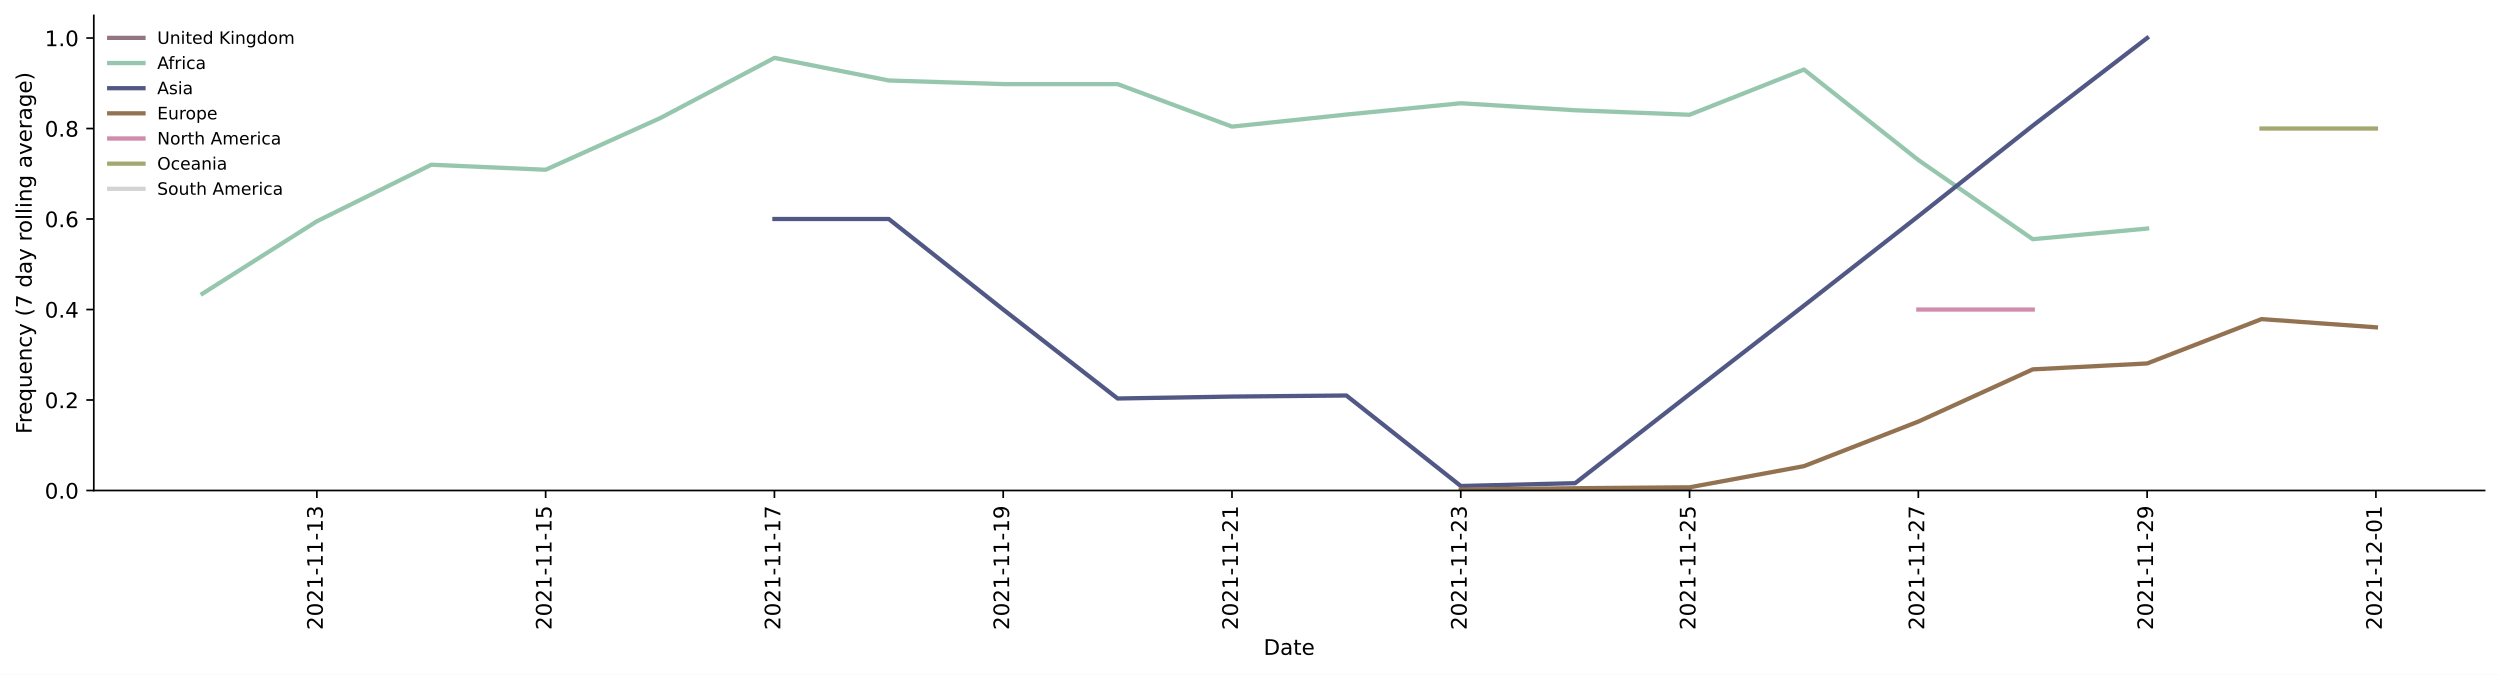
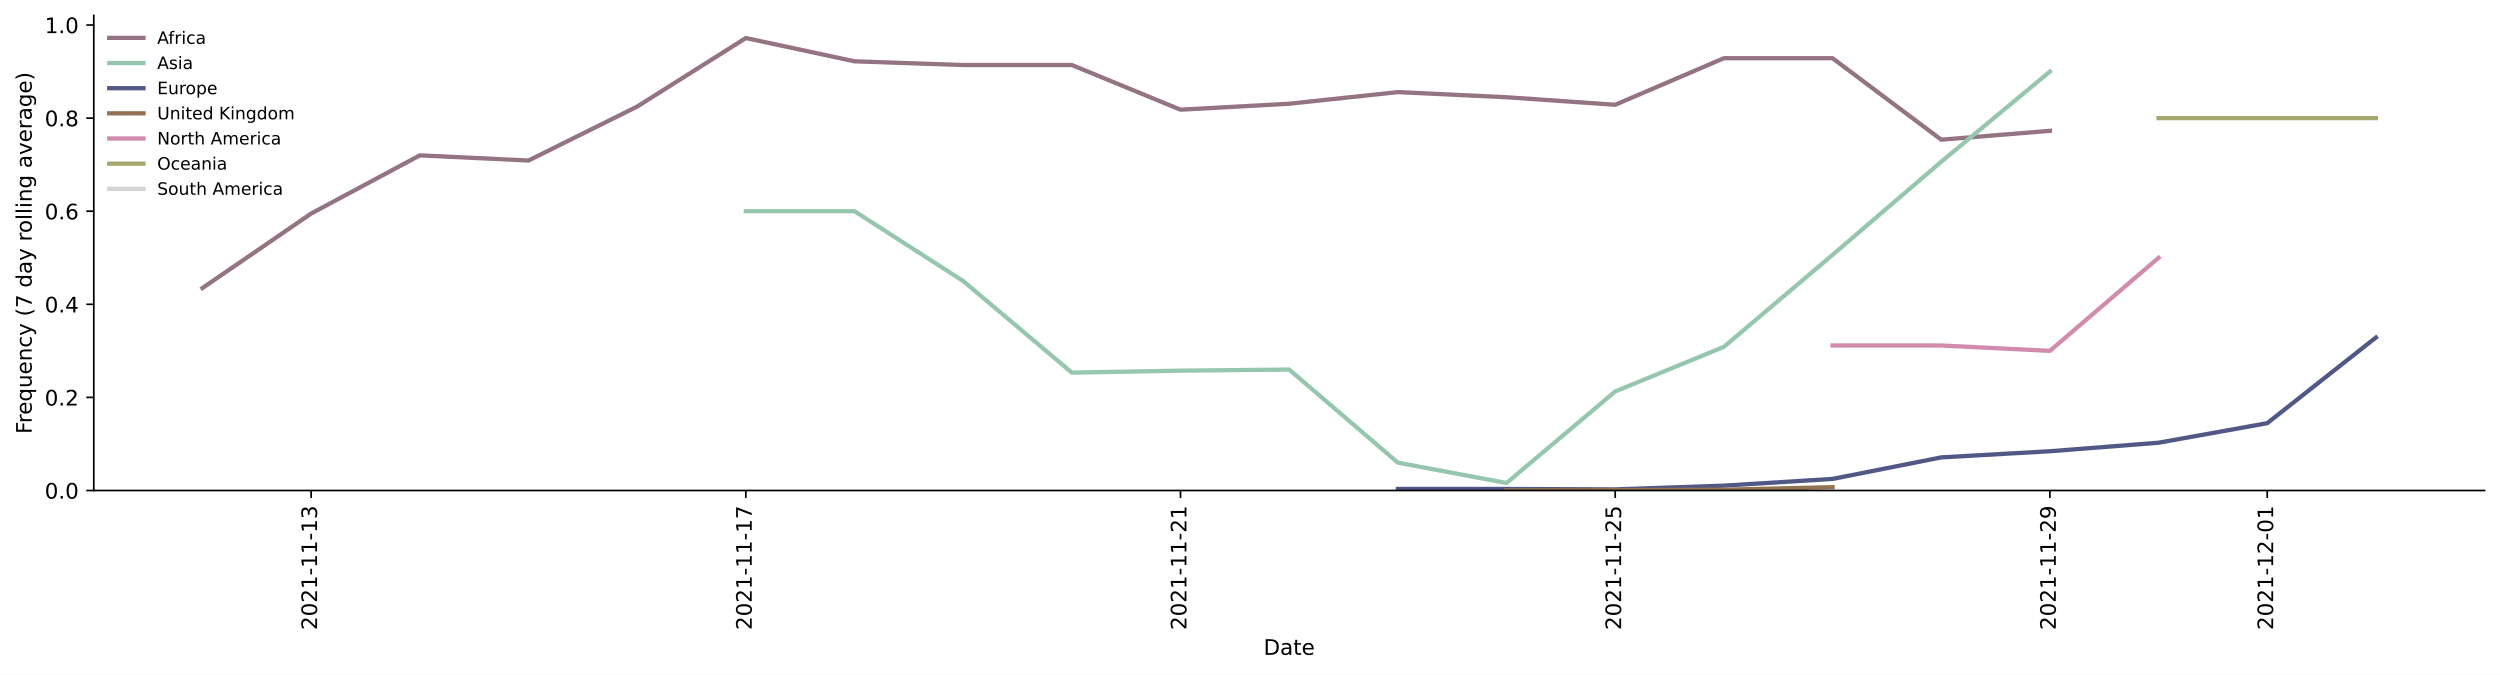
<svg xmlns="http://www.w3.org/2000/svg" xmlns:xlink="http://www.w3.org/1999/xlink" height="314.954pt" version="1.1" viewBox="0 0 1166.981 314.954" width="1166.981pt">
  <defs>
    <style type="text/css">*{stroke-linecap:butt;stroke-linejoin:round;}</style>
  </defs>
  <g id="figure_1">
    <g id="patch_1">
      <path d="M 0 314.954  L 1166.981 314.954  L 1166.981 0  L 0 0  z " style="fill:#ffffff;" />
    </g>
    <g id="axes_1">
      <g id="patch_2">
        <path d="M 43.781 228.96  L 1159.781 228.96  L 1159.781 7.2  L 43.781 7.2  z " style="fill:#ffffff;" />
      </g>
      <g id="matplotlib.axis_1">
        <g id="xtick_1">
          <g id="line2d_1">
            <defs>
-               <path d="M 0 0  L 0 3.5  " id="m6b617e7cd4" style="stroke:#000000;stroke-width:0.8;" />
-             </defs>
-             <g>
-               <use style="stroke:#000000;stroke-width:0.8;" x="147.906" xlink:href="#m6b617e7cd4" y="228.96" />
+               <path d="M 0 0  L 0 3.5  " id="m31ea6d58d4" style="stroke:#000000;stroke-width:0.8;" />
+             </defs>
+             <g>
+               <use style="stroke:#000000;stroke-width:0.8;" x="145.236" xlink:href="#m31ea6d58d4" y="228.96" />
            </g>
          </g>
          <g id="text_1">
-             <g transform="translate(150.665 294.0756)rotate(-90)scale(0.1 -0.1)">
+             <g transform="translate(147.9952 294.0756)rotate(-90)scale(0.1 -0.1)">
              <defs>
                <path d="M 1228 531  L 3431 531  L 3431 0  L 469 0  L 469 531  Q 828 903 1448 1529  Q 2069 2156 2228 2338  Q 2531 2678 2651 2914  Q 2772 3150 2772 3378  Q 2772 3750 2511 3984  Q 2250 4219 1831 4219  Q 1534 4219 1204 4116  Q 875 4013 500 3803  L 500 4441  Q 881 4594 1212 4672  Q 1544 4750 1819 4750  Q 2544 4750 2975 4387  Q 3406 4025 3406 3419  Q 3406 3131 3298 2873  Q 3191 2616 2906 2266  Q 2828 2175 2409 1742  Q 1991 1309 1228 531  z " id="DejaVuSans-32" transform="scale(0.015625)" />
                <path d="M 2034 4250  Q 1547 4250 1301 3770  Q 1056 3291 1056 2328  Q 1056 1369 1301 889  Q 1547 409 2034 409  Q 2525 409 2770 889  Q 3016 1369 3016 2328  Q 3016 3291 2770 3770  Q 2525 4250 2034 4250  z M 2034 4750  Q 2819 4750 3233 4129  Q 3647 3509 3647 2328  Q 3647 1150 3233 529  Q 2819 -91 2034 -91  Q 1250 -91 836 529  Q 422 1150 422 2328  Q 422 3509 836 4129  Q 1250 4750 2034 4750  z " id="DejaVuSans-30" transform="scale(0.015625)" />
                <path d="M 794 531  L 1825 531  L 1825 4091  L 703 3866  L 703 4441  L 1819 4666  L 2450 4666  L 2450 531  L 3481 531  L 3481 0  L 794 0  L 794 531  z " id="DejaVuSans-31" transform="scale(0.015625)" />
                <path d="M 313 2009  L 1997 2009  L 1997 1497  L 313 1497  L 313 2009  z " id="DejaVuSans-2d" transform="scale(0.015625)" />
                <path d="M 2597 2516  Q 3050 2419 3304 2112  Q 3559 1806 3559 1356  Q 3559 666 3084 287  Q 2609 -91 1734 -91  Q 1441 -91 1130 -33  Q 819 25 488 141  L 488 750  Q 750 597 1062 519  Q 1375 441 1716 441  Q 2309 441 2620 675  Q 2931 909 2931 1356  Q 2931 1769 2642 2001  Q 2353 2234 1838 2234  L 1294 2234  L 1294 2753  L 1863 2753  Q 2328 2753 2575 2939  Q 2822 3125 2822 3475  Q 2822 3834 2567 4026  Q 2313 4219 1838 4219  Q 1578 4219 1281 4162  Q 984 4106 628 3988  L 628 4550  Q 988 4650 1302 4700  Q 1616 4750 1894 4750  Q 2613 4750 3031 4423  Q 3450 4097 3450 3541  Q 3450 3153 3228 2886  Q 3006 2619 2597 2516  z " id="DejaVuSans-33" transform="scale(0.015625)" />
              </defs>
              <use xlink:href="#DejaVuSans-32" />
              <use x="63.623" xlink:href="#DejaVuSans-30" />
              <use x="127.246" xlink:href="#DejaVuSans-32" />
              <use x="190.869" xlink:href="#DejaVuSans-31" />
              <use x="254.492" xlink:href="#DejaVuSans-2d" />
              <use x="290.576" xlink:href="#DejaVuSans-31" />
              <use x="354.199" xlink:href="#DejaVuSans-31" />
              <use x="417.822" xlink:href="#DejaVuSans-2d" />
              <use x="453.906" xlink:href="#DejaVuSans-31" />
              <use x="517.529" xlink:href="#DejaVuSans-33" />
            </g>
          </g>
        </g>
        <g id="xtick_2">
          <g id="line2d_2">
            <g>
-               <use style="stroke:#000000;stroke-width:0.8;" x="254.7" xlink:href="#m6b617e7cd4" y="228.96" />
+               <use style="stroke:#000000;stroke-width:0.8;" x="348.145" xlink:href="#m31ea6d58d4" y="228.96" />
            </g>
          </g>
          <g id="text_2">
-             <g transform="translate(257.4593 294.0756)rotate(-90)scale(0.1 -0.1)">
-               <defs>
-                 <path d="M 691 4666  L 3169 4666  L 3169 4134  L 1269 4134  L 1269 2991  Q 1406 3038 1543 3061  Q 1681 3084 1819 3084  Q 2600 3084 3056 2656  Q 3513 2228 3513 1497  Q 3513 744 3044 326  Q 2575 -91 1722 -91  Q 1428 -91 1123 -41  Q 819 9 494 109  L 494 744  Q 775 591 1075 516  Q 1375 441 1709 441  Q 2250 441 2565 725  Q 2881 1009 2881 1497  Q 2881 1984 2565 2268  Q 2250 2553 1709 2553  Q 1456 2553 1204 2497  Q 953 2441 691 2322  L 691 4666  z " id="DejaVuSans-35" transform="scale(0.015625)" />
-               </defs>
-               <use xlink:href="#DejaVuSans-32" />
-               <use x="63.623" xlink:href="#DejaVuSans-30" />
-               <use x="127.246" xlink:href="#DejaVuSans-32" />
-               <use x="190.869" xlink:href="#DejaVuSans-31" />
-               <use x="254.492" xlink:href="#DejaVuSans-2d" />
-               <use x="290.576" xlink:href="#DejaVuSans-31" />
-               <use x="354.199" xlink:href="#DejaVuSans-31" />
-               <use x="417.822" xlink:href="#DejaVuSans-2d" />
-               <use x="453.906" xlink:href="#DejaVuSans-31" />
-               <use x="517.529" xlink:href="#DejaVuSans-35" />
-             </g>
-           </g>
-         </g>
-         <g id="xtick_3">
-           <g id="line2d_3">
-             <g>
-               <use style="stroke:#000000;stroke-width:0.8;" x="361.494" xlink:href="#m6b617e7cd4" y="228.96" />
-             </g>
-           </g>
-           <g id="text_3">
-             <g transform="translate(364.2535 294.0756)rotate(-90)scale(0.1 -0.1)">
+             <g transform="translate(350.9043 294.0756)rotate(-90)scale(0.1 -0.1)">
              <defs>
                <path d="M 525 4666  L 3525 4666  L 3525 4397  L 1831 0  L 1172 0  L 2766 4134  L 525 4134  L 525 4666  z " id="DejaVuSans-37" transform="scale(0.015625)" />
              </defs>
              <use xlink:href="#DejaVuSans-32" />
              <use x="63.623" xlink:href="#DejaVuSans-30" />
              <use x="127.246" xlink:href="#DejaVuSans-32" />
              <use x="190.869" xlink:href="#DejaVuSans-31" />
              <use x="254.492" xlink:href="#DejaVuSans-2d" />
              <use x="290.576" xlink:href="#DejaVuSans-31" />
              <use x="354.199" xlink:href="#DejaVuSans-31" />
              <use x="417.822" xlink:href="#DejaVuSans-2d" />
              <use x="453.906" xlink:href="#DejaVuSans-31" />
              <use x="517.529" xlink:href="#DejaVuSans-37" />
            </g>
          </g>
        </g>
-         <g id="xtick_4">
-           <g id="line2d_4">
-             <g>
-               <use style="stroke:#000000;stroke-width:0.8;" x="468.288" xlink:href="#m6b617e7cd4" y="228.96" />
-             </g>
-           </g>
-           <g id="text_4">
-             <g transform="translate(471.0478 294.0756)rotate(-90)scale(0.1 -0.1)">
-               <defs>
-                 <path d="M 703 97  L 703 672  Q 941 559 1184 500  Q 1428 441 1663 441  Q 2288 441 2617 861  Q 2947 1281 2994 2138  Q 2813 1869 2534 1725  Q 2256 1581 1919 1581  Q 1219 1581 811 2004  Q 403 2428 403 3163  Q 403 3881 828 4315  Q 1253 4750 1959 4750  Q 2769 4750 3195 4129  Q 3622 3509 3622 2328  Q 3622 1225 3098 567  Q 2575 -91 1691 -91  Q 1453 -91 1209 -44  Q 966 3 703 97  z M 1959 2075  Q 2384 2075 2632 2365  Q 2881 2656 2881 3163  Q 2881 3666 2632 3958  Q 2384 4250 1959 4250  Q 1534 4250 1286 3958  Q 1038 3666 1038 3163  Q 1038 2656 1286 2365  Q 1534 2075 1959 2075  z " id="DejaVuSans-39" transform="scale(0.015625)" />
-               </defs>
-               <use xlink:href="#DejaVuSans-32" />
-               <use x="63.623" xlink:href="#DejaVuSans-30" />
-               <use x="127.246" xlink:href="#DejaVuSans-32" />
-               <use x="190.869" xlink:href="#DejaVuSans-31" />
-               <use x="254.492" xlink:href="#DejaVuSans-2d" />
-               <use x="290.576" xlink:href="#DejaVuSans-31" />
-               <use x="354.199" xlink:href="#DejaVuSans-31" />
-               <use x="417.822" xlink:href="#DejaVuSans-2d" />
-               <use x="453.906" xlink:href="#DejaVuSans-31" />
-               <use x="517.529" xlink:href="#DejaVuSans-39" />
-             </g>
-           </g>
-         </g>
-         <g id="xtick_5">
-           <g id="line2d_5">
-             <g>
-               <use style="stroke:#000000;stroke-width:0.8;" x="575.083" xlink:href="#m6b617e7cd4" y="228.96" />
-             </g>
-           </g>
-           <g id="text_5">
-             <g transform="translate(577.8421 294.0756)rotate(-90)scale(0.1 -0.1)">
+         <g id="xtick_3">
+           <g id="line2d_3">
+             <g>
+               <use style="stroke:#000000;stroke-width:0.8;" x="551.054" xlink:href="#m31ea6d58d4" y="228.96" />
+             </g>
+           </g>
+           <g id="text_3">
+             <g transform="translate(553.8134 294.0756)rotate(-90)scale(0.1 -0.1)">
              <use xlink:href="#DejaVuSans-32" />
              <use x="63.623" xlink:href="#DejaVuSans-30" />
              <use x="127.246" xlink:href="#DejaVuSans-32" />
              <use x="190.869" xlink:href="#DejaVuSans-31" />
              <use x="254.492" xlink:href="#DejaVuSans-2d" />
              <use x="290.576" xlink:href="#DejaVuSans-31" />
              <use x="354.199" xlink:href="#DejaVuSans-31" />
              <use x="417.822" xlink:href="#DejaVuSans-2d" />
              <use x="453.906" xlink:href="#DejaVuSans-32" />
              <use x="517.529" xlink:href="#DejaVuSans-31" />
            </g>
          </g>
        </g>
-         <g id="xtick_6">
-           <g id="line2d_6">
-             <g>
-               <use style="stroke:#000000;stroke-width:0.8;" x="681.877" xlink:href="#m6b617e7cd4" y="228.96" />
-             </g>
-           </g>
-           <g id="text_6">
-             <g transform="translate(684.6363 294.0756)rotate(-90)scale(0.1 -0.1)">
-               <use xlink:href="#DejaVuSans-32" />
-               <use x="63.623" xlink:href="#DejaVuSans-30" />
-               <use x="127.246" xlink:href="#DejaVuSans-32" />
-               <use x="190.869" xlink:href="#DejaVuSans-31" />
-               <use x="254.492" xlink:href="#DejaVuSans-2d" />
-               <use x="290.576" xlink:href="#DejaVuSans-31" />
-               <use x="354.199" xlink:href="#DejaVuSans-31" />
-               <use x="417.822" xlink:href="#DejaVuSans-2d" />
-               <use x="453.906" xlink:href="#DejaVuSans-32" />
-               <use x="517.529" xlink:href="#DejaVuSans-33" />
-             </g>
-           </g>
-         </g>
-         <g id="xtick_7">
-           <g id="line2d_7">
-             <g>
-               <use style="stroke:#000000;stroke-width:0.8;" x="788.671" xlink:href="#m6b617e7cd4" y="228.96" />
-             </g>
-           </g>
-           <g id="text_7">
-             <g transform="translate(791.4306 294.0756)rotate(-90)scale(0.1 -0.1)">
+         <g id="xtick_4">
+           <g id="line2d_4">
+             <g>
+               <use style="stroke:#000000;stroke-width:0.8;" x="753.963" xlink:href="#m31ea6d58d4" y="228.96" />
+             </g>
+           </g>
+           <g id="text_4">
+             <g transform="translate(756.7224 294.0756)rotate(-90)scale(0.1 -0.1)">
+               <defs>
+                 <path d="M 691 4666  L 3169 4666  L 3169 4134  L 1269 4134  L 1269 2991  Q 1406 3038 1543 3061  Q 1681 3084 1819 3084  Q 2600 3084 3056 2656  Q 3513 2228 3513 1497  Q 3513 744 3044 326  Q 2575 -91 1722 -91  Q 1428 -91 1123 -41  Q 819 9 494 109  L 494 744  Q 775 591 1075 516  Q 1375 441 1709 441  Q 2250 441 2565 725  Q 2881 1009 2881 1497  Q 2881 1984 2565 2268  Q 2250 2553 1709 2553  Q 1456 2553 1204 2497  Q 953 2441 691 2322  L 691 4666  z " id="DejaVuSans-35" transform="scale(0.015625)" />
+               </defs>
              <use xlink:href="#DejaVuSans-32" />
              <use x="63.623" xlink:href="#DejaVuSans-30" />
              <use x="127.246" xlink:href="#DejaVuSans-32" />
              <use x="190.869" xlink:href="#DejaVuSans-31" />
              <use x="254.492" xlink:href="#DejaVuSans-2d" />
              <use x="290.576" xlink:href="#DejaVuSans-31" />
              <use x="354.199" xlink:href="#DejaVuSans-31" />
              <use x="417.822" xlink:href="#DejaVuSans-2d" />
              <use x="453.906" xlink:href="#DejaVuSans-32" />
              <use x="517.529" xlink:href="#DejaVuSans-35" />
            </g>
          </g>
        </g>
-         <g id="xtick_8">
-           <g id="line2d_8">
-             <g>
-               <use style="stroke:#000000;stroke-width:0.8;" x="895.465" xlink:href="#m6b617e7cd4" y="228.96" />
-             </g>
-           </g>
-           <g id="text_8">
-             <g transform="translate(898.2248 294.0756)rotate(-90)scale(0.1 -0.1)">
-               <use xlink:href="#DejaVuSans-32" />
-               <use x="63.623" xlink:href="#DejaVuSans-30" />
-               <use x="127.246" xlink:href="#DejaVuSans-32" />
-               <use x="190.869" xlink:href="#DejaVuSans-31" />
-               <use x="254.492" xlink:href="#DejaVuSans-2d" />
-               <use x="290.576" xlink:href="#DejaVuSans-31" />
-               <use x="354.199" xlink:href="#DejaVuSans-31" />
-               <use x="417.822" xlink:href="#DejaVuSans-2d" />
-               <use x="453.906" xlink:href="#DejaVuSans-32" />
-               <use x="517.529" xlink:href="#DejaVuSans-37" />
-             </g>
-           </g>
-         </g>
-         <g id="xtick_9">
-           <g id="line2d_9">
-             <g>
-               <use style="stroke:#000000;stroke-width:0.8;" x="1002.26" xlink:href="#m6b617e7cd4" y="228.96" />
-             </g>
-           </g>
-           <g id="text_9">
-             <g transform="translate(1005.019 294.0756)rotate(-90)scale(0.1 -0.1)">
+         <g id="xtick_5">
+           <g id="line2d_5">
+             <g>
+               <use style="stroke:#000000;stroke-width:0.8;" x="956.872" xlink:href="#m31ea6d58d4" y="228.96" />
+             </g>
+           </g>
+           <g id="text_5">
+             <g transform="translate(959.6315 294.0756)rotate(-90)scale(0.1 -0.1)">
+               <defs>
+                 <path d="M 703 97  L 703 672  Q 941 559 1184 500  Q 1428 441 1663 441  Q 2288 441 2617 861  Q 2947 1281 2994 2138  Q 2813 1869 2534 1725  Q 2256 1581 1919 1581  Q 1219 1581 811 2004  Q 403 2428 403 3163  Q 403 3881 828 4315  Q 1253 4750 1959 4750  Q 2769 4750 3195 4129  Q 3622 3509 3622 2328  Q 3622 1225 3098 567  Q 2575 -91 1691 -91  Q 1453 -91 1209 -44  Q 966 3 703 97  z M 1959 2075  Q 2384 2075 2632 2365  Q 2881 2656 2881 3163  Q 2881 3666 2632 3958  Q 2384 4250 1959 4250  Q 1534 4250 1286 3958  Q 1038 3666 1038 3163  Q 1038 2656 1286 2365  Q 1534 2075 1959 2075  z " id="DejaVuSans-39" transform="scale(0.015625)" />
+               </defs>
              <use xlink:href="#DejaVuSans-32" />
              <use x="63.623" xlink:href="#DejaVuSans-30" />
              <use x="127.246" xlink:href="#DejaVuSans-32" />
              <use x="190.869" xlink:href="#DejaVuSans-31" />
              <use x="254.492" xlink:href="#DejaVuSans-2d" />
              <use x="290.576" xlink:href="#DejaVuSans-31" />
              <use x="354.199" xlink:href="#DejaVuSans-31" />
              <use x="417.822" xlink:href="#DejaVuSans-2d" />
              <use x="453.906" xlink:href="#DejaVuSans-32" />
              <use x="517.529" xlink:href="#DejaVuSans-39" />
            </g>
          </g>
        </g>
-         <g id="xtick_10">
-           <g id="line2d_10">
-             <g>
-               <use style="stroke:#000000;stroke-width:0.8;" x="1109.054" xlink:href="#m6b617e7cd4" y="228.96" />
-             </g>
-           </g>
-           <g id="text_10">
-             <g transform="translate(1111.813 294.0756)rotate(-90)scale(0.1 -0.1)">
+         <g id="xtick_6">
+           <g id="line2d_6">
+             <g>
+               <use style="stroke:#000000;stroke-width:0.8;" x="1058.327" xlink:href="#m31ea6d58d4" y="228.96" />
+             </g>
+           </g>
+           <g id="text_6">
+             <g transform="translate(1061.086 294.0756)rotate(-90)scale(0.1 -0.1)">
              <use xlink:href="#DejaVuSans-32" />
              <use x="63.623" xlink:href="#DejaVuSans-30" />
              <use x="127.246" xlink:href="#DejaVuSans-32" />
              <use x="190.869" xlink:href="#DejaVuSans-31" />
              <use x="254.492" xlink:href="#DejaVuSans-2d" />
              <use x="290.576" xlink:href="#DejaVuSans-31" />
              <use x="354.199" xlink:href="#DejaVuSans-32" />
              <use x="417.822" xlink:href="#DejaVuSans-2d" />
              <use x="453.906" xlink:href="#DejaVuSans-30" />
              <use x="517.529" xlink:href="#DejaVuSans-31" />
            </g>
          </g>
        </g>
-         <g id="text_11">
+         <g id="text_7">
          <g transform="translate(589.8305 305.6741)scale(0.1 -0.1)">
            <defs>
              <path d="M 1259 4147  L 1259 519  L 2022 519  Q 2988 519 3436 956  Q 3884 1394 3884 2338  Q 3884 3275 3436 3711  Q 2988 4147 2022 4147  L 1259 4147  z M 628 4666  L 1925 4666  Q 3281 4666 3915 4102  Q 4550 3538 4550 2338  Q 4550 1131 3912 565  Q 3275 0 1925 0  L 628 0  L 628 4666  z " id="DejaVuSans-44" transform="scale(0.015625)" />
              <path d="M 2194 1759  Q 1497 1759 1228 1600  Q 959 1441 959 1056  Q 959 750 1161 570  Q 1363 391 1709 391  Q 2188 391 2477 730  Q 2766 1069 2766 1631  L 2766 1759  L 2194 1759  z M 3341 1997  L 3341 0  L 2766 0  L 2766 531  Q 2569 213 2275 61  Q 1981 -91 1556 -91  Q 1019 -91 701 211  Q 384 513 384 1019  Q 384 1609 779 1909  Q 1175 2209 1959 2209  L 2766 2209  L 2766 2266  Q 2766 2663 2505 2880  Q 2244 3097 1772 3097  Q 1472 3097 1187 3025  Q 903 2953 641 2809  L 641 3341  Q 956 3463 1253 3523  Q 1550 3584 1831 3584  Q 2591 3584 2966 3190  Q 3341 2797 3341 1997  z " id="DejaVuSans-61" transform="scale(0.015625)" />
              <path d="M 1172 4494  L 1172 3500  L 2356 3500  L 2356 3053  L 1172 3053  L 1172 1153  Q 1172 725 1289 603  Q 1406 481 1766 481  L 2356 481  L 2356 0  L 1766 0  Q 1100 0 847 248  Q 594 497 594 1153  L 594 3053  L 172 3053  L 172 3500  L 594 3500  L 594 4494  L 1172 4494  z " id="DejaVuSans-74" transform="scale(0.015625)" />
              <path d="M 3597 1894  L 3597 1613  L 953 1613  Q 991 1019 1311 708  Q 1631 397 2203 397  Q 2534 397 2845 478  Q 3156 559 3463 722  L 3463 178  Q 3153 47 2828 -22  Q 2503 -91 2169 -91  Q 1331 -91 842 396  Q 353 884 353 1716  Q 353 2575 817 3079  Q 1281 3584 2069 3584  Q 2775 3584 3186 3129  Q 3597 2675 3597 1894  z M 3022 2063  Q 3016 2534 2758 2815  Q 2500 3097 2075 3097  Q 1594 3097 1305 2825  Q 1016 2553 972 2059  L 3022 2063  z " id="DejaVuSans-65" transform="scale(0.015625)" />
            </defs>
            <use xlink:href="#DejaVuSans-44" />
            <use x="77.002" xlink:href="#DejaVuSans-61" />
            <use x="138.281" xlink:href="#DejaVuSans-74" />
            <use x="177.49" xlink:href="#DejaVuSans-65" />
          </g>
        </g>
      </g>
      <g id="matplotlib.axis_2">
        <g id="ytick_1">
-           <g id="line2d_11">
-             <defs>
-               <path d="M 0 0  L -3.5 0  " id="md568c1b0fc" style="stroke:#000000;stroke-width:0.8;" />
-             </defs>
-             <g>
-               <use style="stroke:#000000;stroke-width:0.8;" x="43.781" xlink:href="#md568c1b0fc" y="228.96" />
-             </g>
-           </g>
-           <g id="text_12">
+           <g id="line2d_7">
+             <defs>
+               <path d="M 0 0  L -3.5 0  " id="m92cd75bd00" style="stroke:#000000;stroke-width:0.8;" />
+             </defs>
+             <g>
+               <use style="stroke:#000000;stroke-width:0.8;" x="43.781" xlink:href="#m92cd75bd00" y="228.96" />
+             </g>
+           </g>
+           <g id="text_8">
            <g transform="translate(20.87813 232.7592)scale(0.1 -0.1)">
              <defs>
                <path d="M 684 794  L 1344 794  L 1344 0  L 684 0  L 684 794  z " id="DejaVuSans-2e" transform="scale(0.015625)" />
              </defs>
              <use xlink:href="#DejaVuSans-30" />
              <use x="63.623" xlink:href="#DejaVuSans-2e" />
              <use x="95.41" xlink:href="#DejaVuSans-30" />
            </g>
          </g>
        </g>
        <g id="ytick_2">
-           <g id="line2d_12">
-             <g>
-               <use style="stroke:#000000;stroke-width:0.8;" x="43.781" xlink:href="#md568c1b0fc" y="186.719" />
-             </g>
-           </g>
-           <g id="text_13">
-             <g transform="translate(20.87813 190.5183)scale(0.1 -0.1)">
+           <g id="line2d_8">
+             <g>
+               <use style="stroke:#000000;stroke-width:0.8;" x="43.781" xlink:href="#m92cd75bd00" y="185.504" />
+             </g>
+           </g>
+           <g id="text_9">
+             <g transform="translate(20.87813 189.3034)scale(0.1 -0.1)">
              <use xlink:href="#DejaVuSans-30" />
              <use x="63.623" xlink:href="#DejaVuSans-2e" />
              <use x="95.41" xlink:href="#DejaVuSans-32" />
            </g>
          </g>
        </g>
        <g id="ytick_3">
-           <g id="line2d_13">
-             <g>
-               <use style="stroke:#000000;stroke-width:0.8;" x="43.781" xlink:href="#md568c1b0fc" y="144.478" />
-             </g>
-           </g>
-           <g id="text_14">
-             <g transform="translate(20.87813 148.2773)scale(0.1 -0.1)">
+           <g id="line2d_9">
+             <g>
+               <use style="stroke:#000000;stroke-width:0.8;" x="43.781" xlink:href="#m92cd75bd00" y="142.048" />
+             </g>
+           </g>
+           <g id="text_10">
+             <g transform="translate(20.87813 145.8475)scale(0.1 -0.1)">
              <defs>
                <path d="M 2419 4116  L 825 1625  L 2419 1625  L 2419 4116  z M 2253 4666  L 3047 4666  L 3047 1625  L 3713 1625  L 3713 1100  L 3047 1100  L 3047 0  L 2419 0  L 2419 1100  L 313 1100  L 313 1709  L 2253 4666  z " id="DejaVuSans-34" transform="scale(0.015625)" />
              </defs>
              <use xlink:href="#DejaVuSans-30" />
              <use x="63.623" xlink:href="#DejaVuSans-2e" />
              <use x="95.41" xlink:href="#DejaVuSans-34" />
            </g>
          </g>
        </g>
        <g id="ytick_4">
-           <g id="line2d_14">
-             <g>
-               <use style="stroke:#000000;stroke-width:0.8;" x="43.781" xlink:href="#md568c1b0fc" y="102.237" />
-             </g>
-           </g>
-           <g id="text_15">
-             <g transform="translate(20.87813 106.0364)scale(0.1 -0.1)">
+           <g id="line2d_10">
+             <g>
+               <use style="stroke:#000000;stroke-width:0.8;" x="43.781" xlink:href="#m92cd75bd00" y="98.592" />
+             </g>
+           </g>
+           <g id="text_11">
+             <g transform="translate(20.87813 102.3917)scale(0.1 -0.1)">
              <defs>
                <path d="M 2113 2584  Q 1688 2584 1439 2293  Q 1191 2003 1191 1497  Q 1191 994 1439 701  Q 1688 409 2113 409  Q 2538 409 2786 701  Q 3034 994 3034 1497  Q 3034 2003 2786 2293  Q 2538 2584 2113 2584  z M 3366 4563  L 3366 3988  Q 3128 4100 2886 4159  Q 2644 4219 2406 4219  Q 1781 4219 1451 3797  Q 1122 3375 1075 2522  Q 1259 2794 1537 2939  Q 1816 3084 2150 3084  Q 2853 3084 3261 2657  Q 3669 2231 3669 1497  Q 3669 778 3244 343  Q 2819 -91 2113 -91  Q 1303 -91 875 529  Q 447 1150 447 2328  Q 447 3434 972 4092  Q 1497 4750 2381 4750  Q 2619 4750 2861 4703  Q 3103 4656 3366 4563  z " id="DejaVuSans-36" transform="scale(0.015625)" />
              </defs>
              <use xlink:href="#DejaVuSans-30" />
              <use x="63.623" xlink:href="#DejaVuSans-2e" />
              <use x="95.41" xlink:href="#DejaVuSans-36" />
            </g>
          </g>
        </g>
        <g id="ytick_5">
-           <g id="line2d_15">
-             <g>
-               <use style="stroke:#000000;stroke-width:0.8;" x="43.781" xlink:href="#md568c1b0fc" y="59.996" />
-             </g>
-           </g>
-           <g id="text_16">
-             <g transform="translate(20.87813 63.79546)scale(0.1 -0.1)">
+           <g id="line2d_11">
+             <g>
+               <use style="stroke:#000000;stroke-width:0.8;" x="43.781" xlink:href="#m92cd75bd00" y="55.137" />
+             </g>
+           </g>
+           <g id="text_12">
+             <g transform="translate(20.87813 58.93581)scale(0.1 -0.1)">
              <defs>
                <path d="M 2034 2216  Q 1584 2216 1326 1975  Q 1069 1734 1069 1313  Q 1069 891 1326 650  Q 1584 409 2034 409  Q 2484 409 2743 651  Q 3003 894 3003 1313  Q 3003 1734 2745 1975  Q 2488 2216 2034 2216  z M 1403 2484  Q 997 2584 770 2862  Q 544 3141 544 3541  Q 544 4100 942 4425  Q 1341 4750 2034 4750  Q 2731 4750 3128 4425  Q 3525 4100 3525 3541  Q 3525 3141 3298 2862  Q 3072 2584 2669 2484  Q 3125 2378 3379 2068  Q 3634 1759 3634 1313  Q 3634 634 3220 271  Q 2806 -91 2034 -91  Q 1263 -91 848 271  Q 434 634 434 1313  Q 434 1759 690 2068  Q 947 2378 1403 2484  z M 1172 3481  Q 1172 3119 1398 2916  Q 1625 2713 2034 2713  Q 2441 2713 2670 2916  Q 2900 3119 2900 3481  Q 2900 3844 2670 4047  Q 2441 4250 2034 4250  Q 1625 4250 1398 4047  Q 1172 3844 1172 3481  z " id="DejaVuSans-38" transform="scale(0.015625)" />
              </defs>
              <use xlink:href="#DejaVuSans-30" />
              <use x="63.623" xlink:href="#DejaVuSans-2e" />
              <use x="95.41" xlink:href="#DejaVuSans-38" />
            </g>
          </g>
        </g>
        <g id="ytick_6">
-           <g id="line2d_16">
-             <g>
-               <use style="stroke:#000000;stroke-width:0.8;" x="43.781" xlink:href="#md568c1b0fc" y="17.755" />
-             </g>
-           </g>
-           <g id="text_17">
-             <g transform="translate(20.87813 21.55452)scale(0.1 -0.1)">
+           <g id="line2d_12">
+             <g>
+               <use style="stroke:#000000;stroke-width:0.8;" x="43.781" xlink:href="#m92cd75bd00" y="11.681" />
+             </g>
+           </g>
+           <g id="text_13">
+             <g transform="translate(20.87813 15.47996)scale(0.1 -0.1)">
              <use xlink:href="#DejaVuSans-31" />
              <use x="63.623" xlink:href="#DejaVuSans-2e" />
              <use x="95.41" xlink:href="#DejaVuSans-30" />
            </g>
          </g>
        </g>
-         <g id="text_18">
+         <g id="text_14">
          <g transform="translate(14.79844 202.5292)rotate(-90)scale(0.1 -0.1)">
            <defs>
              <path d="M 628 4666  L 3309 4666  L 3309 4134  L 1259 4134  L 1259 2759  L 3109 2759  L 3109 2228  L 1259 2228  L 1259 0  L 628 0  L 628 4666  z " id="DejaVuSans-46" transform="scale(0.015625)" />
              <path d="M 2631 2963  Q 2534 3019 2420 3045  Q 2306 3072 2169 3072  Q 1681 3072 1420 2755  Q 1159 2438 1159 1844  L 1159 0  L 581 0  L 581 3500  L 1159 3500  L 1159 2956  Q 1341 3275 1631 3429  Q 1922 3584 2338 3584  Q 2397 3584 2469 3576  Q 2541 3569 2628 3553  L 2631 2963  z " id="DejaVuSans-72" transform="scale(0.015625)" />
              <path d="M 947 1747  Q 947 1113 1208 752  Q 1469 391 1925 391  Q 2381 391 2643 752  Q 2906 1113 2906 1747  Q 2906 2381 2643 2742  Q 2381 3103 1925 3103  Q 1469 3103 1208 2742  Q 947 2381 947 1747  z M 2906 525  Q 2725 213 2448 61  Q 2172 -91 1784 -91  Q 1150 -91 751 415  Q 353 922 353 1747  Q 353 2572 751 3078  Q 1150 3584 1784 3584  Q 2172 3584 2448 3432  Q 2725 3281 2906 2969  L 2906 3500  L 3481 3500  L 3481 -1331  L 2906 -1331  L 2906 525  z " id="DejaVuSans-71" transform="scale(0.015625)" />
              <path d="M 544 1381  L 544 3500  L 1119 3500  L 1119 1403  Q 1119 906 1312 657  Q 1506 409 1894 409  Q 2359 409 2629 706  Q 2900 1003 2900 1516  L 2900 3500  L 3475 3500  L 3475 0  L 2900 0  L 2900 538  Q 2691 219 2414 64  Q 2138 -91 1772 -91  Q 1169 -91 856 284  Q 544 659 544 1381  z M 1991 3584  L 1991 3584  z " id="DejaVuSans-75" transform="scale(0.015625)" />
              <path d="M 3513 2113  L 3513 0  L 2938 0  L 2938 2094  Q 2938 2591 2744 2837  Q 2550 3084 2163 3084  Q 1697 3084 1428 2787  Q 1159 2491 1159 1978  L 1159 0  L 581 0  L 581 3500  L 1159 3500  L 1159 2956  Q 1366 3272 1645 3428  Q 1925 3584 2291 3584  Q 2894 3584 3203 3211  Q 3513 2838 3513 2113  z " id="DejaVuSans-6e" transform="scale(0.015625)" />
              <path d="M 3122 3366  L 3122 2828  Q 2878 2963 2633 3030  Q 2388 3097 2138 3097  Q 1578 3097 1268 2742  Q 959 2388 959 1747  Q 959 1106 1268 751  Q 1578 397 2138 397  Q 2388 397 2633 464  Q 2878 531 3122 666  L 3122 134  Q 2881 22 2623 -34  Q 2366 -91 2075 -91  Q 1284 -91 818 406  Q 353 903 353 1747  Q 353 2603 823 3093  Q 1294 3584 2113 3584  Q 2378 3584 2631 3529  Q 2884 3475 3122 3366  z " id="DejaVuSans-63" transform="scale(0.015625)" />
              <path d="M 2059 -325  Q 1816 -950 1584 -1140  Q 1353 -1331 966 -1331  L 506 -1331  L 506 -850  L 844 -850  Q 1081 -850 1212 -737  Q 1344 -625 1503 -206  L 1606 56  L 191 3500  L 800 3500  L 1894 763  L 2988 3500  L 3597 3500  L 2059 -325  z " id="DejaVuSans-79" transform="scale(0.015625)" />
              <path id="DejaVuSans-20" transform="scale(0.015625)" />
              <path d="M 1984 4856  Q 1566 4138 1362 3434  Q 1159 2731 1159 2009  Q 1159 1288 1364 580  Q 1569 -128 1984 -844  L 1484 -844  Q 1016 -109 783 600  Q 550 1309 550 2009  Q 550 2706 781 3412  Q 1013 4119 1484 4856  L 1984 4856  z " id="DejaVuSans-28" transform="scale(0.015625)" />
              <path d="M 2906 2969  L 2906 4863  L 3481 4863  L 3481 0  L 2906 0  L 2906 525  Q 2725 213 2448 61  Q 2172 -91 1784 -91  Q 1150 -91 751 415  Q 353 922 353 1747  Q 353 2572 751 3078  Q 1150 3584 1784 3584  Q 2172 3584 2448 3432  Q 2725 3281 2906 2969  z M 947 1747  Q 947 1113 1208 752  Q 1469 391 1925 391  Q 2381 391 2643 752  Q 2906 1113 2906 1747  Q 2906 2381 2643 2742  Q 2381 3103 1925 3103  Q 1469 3103 1208 2742  Q 947 2381 947 1747  z " id="DejaVuSans-64" transform="scale(0.015625)" />
              <path d="M 1959 3097  Q 1497 3097 1228 2736  Q 959 2375 959 1747  Q 959 1119 1226 758  Q 1494 397 1959 397  Q 2419 397 2687 759  Q 2956 1122 2956 1747  Q 2956 2369 2687 2733  Q 2419 3097 1959 3097  z M 1959 3584  Q 2709 3584 3137 3096  Q 3566 2609 3566 1747  Q 3566 888 3137 398  Q 2709 -91 1959 -91  Q 1206 -91 779 398  Q 353 888 353 1747  Q 353 2609 779 3096  Q 1206 3584 1959 3584  z " id="DejaVuSans-6f" transform="scale(0.015625)" />
              <path d="M 603 4863  L 1178 4863  L 1178 0  L 603 0  L 603 4863  z " id="DejaVuSans-6c" transform="scale(0.015625)" />
              <path d="M 603 3500  L 1178 3500  L 1178 0  L 603 0  L 603 3500  z M 603 4863  L 1178 4863  L 1178 4134  L 603 4134  L 603 4863  z " id="DejaVuSans-69" transform="scale(0.015625)" />
              <path d="M 2906 1791  Q 2906 2416 2648 2759  Q 2391 3103 1925 3103  Q 1463 3103 1205 2759  Q 947 2416 947 1791  Q 947 1169 1205 825  Q 1463 481 1925 481  Q 2391 481 2648 825  Q 2906 1169 2906 1791  z M 3481 434  Q 3481 -459 3084 -895  Q 2688 -1331 1869 -1331  Q 1566 -1331 1297 -1286  Q 1028 -1241 775 -1147  L 775 -588  Q 1028 -725 1275 -790  Q 1522 -856 1778 -856  Q 2344 -856 2625 -561  Q 2906 -266 2906 331  L 2906 616  Q 2728 306 2450 153  Q 2172 0 1784 0  Q 1141 0 747 490  Q 353 981 353 1791  Q 353 2603 747 3093  Q 1141 3584 1784 3584  Q 2172 3584 2450 3431  Q 2728 3278 2906 2969  L 2906 3500  L 3481 3500  L 3481 434  z " id="DejaVuSans-67" transform="scale(0.015625)" />
              <path d="M 191 3500  L 800 3500  L 1894 563  L 2988 3500  L 3597 3500  L 2284 0  L 1503 0  L 191 3500  z " id="DejaVuSans-76" transform="scale(0.015625)" />
              <path d="M 513 4856  L 1013 4856  Q 1481 4119 1714 3412  Q 1947 2706 1947 2009  Q 1947 1309 1714 600  Q 1481 -109 1013 -844  L 513 -844  Q 928 -128 1133 580  Q 1338 1288 1338 2009  Q 1338 2731 1133 3434  Q 928 4138 513 4856  z " id="DejaVuSans-29" transform="scale(0.015625)" />
            </defs>
            <use xlink:href="#DejaVuSans-46" />
            <use x="50.27" xlink:href="#DejaVuSans-72" />
            <use x="89.133" xlink:href="#DejaVuSans-65" />
            <use x="150.656" xlink:href="#DejaVuSans-71" />
            <use x="214.133" xlink:href="#DejaVuSans-75" />
            <use x="277.512" xlink:href="#DejaVuSans-65" />
            <use x="339.035" xlink:href="#DejaVuSans-6e" />
            <use x="402.414" xlink:href="#DejaVuSans-63" />
            <use x="457.395" xlink:href="#DejaVuSans-79" />
            <use x="516.574" xlink:href="#DejaVuSans-20" />
            <use x="548.361" xlink:href="#DejaVuSans-28" />
            <use x="587.375" xlink:href="#DejaVuSans-37" />
            <use x="650.998" xlink:href="#DejaVuSans-20" />
            <use x="682.785" xlink:href="#DejaVuSans-64" />
            <use x="746.262" xlink:href="#DejaVuSans-61" />
            <use x="807.541" xlink:href="#DejaVuSans-79" />
            <use x="866.721" xlink:href="#DejaVuSans-20" />
            <use x="898.508" xlink:href="#DejaVuSans-72" />
            <use x="937.371" xlink:href="#DejaVuSans-6f" />
            <use x="998.553" xlink:href="#DejaVuSans-6c" />
            <use x="1026.336" xlink:href="#DejaVuSans-6c" />
            <use x="1054.119" xlink:href="#DejaVuSans-69" />
            <use x="1081.902" xlink:href="#DejaVuSans-6e" />
            <use x="1145.281" xlink:href="#DejaVuSans-67" />
            <use x="1208.758" xlink:href="#DejaVuSans-20" />
            <use x="1240.545" xlink:href="#DejaVuSans-61" />
            <use x="1301.824" xlink:href="#DejaVuSans-76" />
            <use x="1361.004" xlink:href="#DejaVuSans-65" />
            <use x="1422.527" xlink:href="#DejaVuSans-72" />
            <use x="1463.641" xlink:href="#DejaVuSans-61" />
            <use x="1524.92" xlink:href="#DejaVuSans-67" />
            <use x="1588.396" xlink:href="#DejaVuSans-65" />
            <use x="1649.92" xlink:href="#DejaVuSans-29" />
          </g>
        </g>
      </g>
+       <g id="line2d_13">
+         <path clip-path="url(#p5c4650dc2c)" d="M 94.509 134.444  L 145.236 99.679  L 195.963 72.519  L 246.69 74.933  L 297.418 49.746  L 348.145 17.756  L 398.872 28.62  L 449.599 30.358  L 500.327 30.358  L 551.054 51.199  L 601.781 48.425  L 652.509 42.993  L 703.236 45.394  L 753.963 48.905  L 804.69 27.177  L 855.418 27.177  L 906.145 65.201  L 956.872 61.062  " style="fill:none;stroke:#947383;stroke-linecap:square;stroke-width:2;" />
+       </g>
+       <g id="line2d_14">
+         <path clip-path="url(#p5c4650dc2c)" d="M 348.145 98.592  L 398.872 98.592  L 449.599 131.184  L 500.327 173.939  L 551.054 173.015  L 601.781 172.509  L 652.509 215.965  L 703.236 225.471  L 753.963 182.716  L 804.69 161.913  L 855.418 118.962  L 906.145 75.507  L 956.872 33.409  " style="fill:none;stroke:#96c6ad;stroke-linecap:square;stroke-width:2;" />
+       </g>
+       <g id="line2d_15">
+         <path clip-path="url(#p5c4650dc2c)" d="M 652.509 228.234  L 703.236 228.244  L 753.963 228.448  L 804.69 226.696  L 855.418 223.552  L 906.145 213.501  L 956.872 210.634  L 1007.599 206.652  L 1058.327 197.539  L 1109.054 157.545  " style="fill:none;stroke:#525886;stroke-linecap:square;stroke-width:2;" />
+       </g>
+       <g id="line2d_16">
+         <path clip-path="url(#p5c4650dc2c)" d="M 703.236 228.867  L 753.963 228.793  L 804.69 228.59  L 855.418 227.398  " style="fill:none;stroke:#937252;stroke-linecap:square;stroke-width:2;" />
+       </g>
      <g id="line2d_17">
-         <path clip-path="url(#pbca4af2dfd)" d="M 735.274 228.861  L 788.671 228.789  " style="fill:none;stroke:#947383;stroke-linecap:square;stroke-width:2;" />
+         <path clip-path="url(#p5c4650dc2c)" d="M 855.418 161.269  L 906.145 161.269  L 956.872 163.776  L 1007.599 120.32  " style="fill:none;stroke:#d18cad;stroke-linecap:square;stroke-width:2;" />
      </g>
      <g id="line2d_18">
-         <path clip-path="url(#pbca4af2dfd)" d="M 94.509 137.086  L 147.906 103.293  L 201.303 76.893  L 254.7 79.239  L 308.097 55.175  L 361.494 27.014  L 414.891 37.574  L 468.288 39.264  L 521.686 39.264  L 575.083 59.104  L 628.48 53.472  L 681.877 48.192  L 735.274 51.472  L 788.671 53.572  L 842.068 32.451  L 895.465 74.692  L 948.863 111.653  L 1002.26 106.684  " style="fill:none;stroke:#96c6ad;stroke-linecap:square;stroke-width:2;" />
+         <path clip-path="url(#p5c4650dc2c)" d="M 1007.599 55.137  L 1058.327 55.137  L 1109.054 55.137  " style="fill:none;stroke:#a4a86f;stroke-linecap:square;stroke-width:2;" />
      </g>
      <g id="line2d_19">
-         <path clip-path="url(#pbca4af2dfd)" d="M 361.494 102.237  L 414.891 102.237  L 468.288 144.478  L 521.686 186.015  L 575.083 185.116  L 628.48 184.619  L 681.877 226.86  L 735.274 225.54  L 788.671 184.003  L 842.068 142.661  L 895.465 100.917  L 948.863 58.676  L 1002.26 17.755  " style="fill:none;stroke:#525886;stroke-linecap:square;stroke-width:2;" />
-       </g>
-       <g id="line2d_20">
-         <path clip-path="url(#pbca4af2dfd)" d="M 681.877 228.531  L 735.274 227.893  L 788.671 227.47  L 842.068 217.596  L 895.465 196.788  L 948.863 172.419  L 1002.26 169.653  L 1055.657 148.955  L 1109.054 152.795  " style="fill:none;stroke:#937252;stroke-linecap:square;stroke-width:2;" />
-       </g>
-       <g id="line2d_21">
-         <path clip-path="url(#pbca4af2dfd)" d="M 895.465 144.478  L 948.863 144.478  " style="fill:none;stroke:#d18cad;stroke-linecap:square;stroke-width:2;" />
-       </g>
-       <g id="line2d_22">
-         <path clip-path="url(#pbca4af2dfd)" d="M 1055.657 59.996  L 1109.054 59.996  " style="fill:none;stroke:#a4a86f;stroke-linecap:square;stroke-width:2;" />
-       </g>
-       <g id="line2d_23">
-         <path clip-path="url(#pbca4af2dfd)" style="fill:none;stroke:#d3d3d3;stroke-linecap:square;stroke-width:2;" />
+         <path clip-path="url(#p5c4650dc2c)" style="fill:none;stroke:#d3d3d3;stroke-linecap:square;stroke-width:2;" />
      </g>
      <g id="patch_3">
        <path d="M 43.781 228.96  L 43.781 7.2  " style="fill:none;stroke:#000000;stroke-linecap:square;stroke-linejoin:miter;stroke-width:0.8;" />
      </g>
      <g id="patch_4">
        <path d="M 43.781 228.96  L 1159.781 228.96  " style="fill:none;stroke:#000000;stroke-linecap:square;stroke-linejoin:miter;stroke-width:0.8;" />
      </g>
      <g id="legend_1">
+         <g id="line2d_20">
+           <path d="M 50.981 17.679  L 66.981 17.679  " style="fill:none;stroke:#947383;stroke-linecap:square;stroke-width:2;" />
+         </g>
+         <g id="line2d_21" />
+         <g id="text_15">
+           <g transform="translate(73.38125 20.47875)scale(0.08 -0.08)">
+             <defs>
+               <path d="M 2188 4044  L 1331 1722  L 3047 1722  L 2188 4044  z M 1831 4666  L 2547 4666  L 4325 0  L 3669 0  L 3244 1197  L 1141 1197  L 716 0  L 50 0  L 1831 4666  z " id="DejaVuSans-41" transform="scale(0.015625)" />
+               <path d="M 2375 4863  L 2375 4384  L 1825 4384  Q 1516 4384 1395 4259  Q 1275 4134 1275 3809  L 1275 3500  L 2222 3500  L 2222 3053  L 1275 3053  L 1275 0  L 697 0  L 697 3053  L 147 3053  L 147 3500  L 697 3500  L 697 3744  Q 697 4328 969 4595  Q 1241 4863 1831 4863  L 2375 4863  z " id="DejaVuSans-66" transform="scale(0.015625)" />
+             </defs>
+             <use xlink:href="#DejaVuSans-41" />
+             <use x="64.783" xlink:href="#DejaVuSans-66" />
+             <use x="99.988" xlink:href="#DejaVuSans-72" />
+             <use x="141.102" xlink:href="#DejaVuSans-69" />
+             <use x="168.885" xlink:href="#DejaVuSans-63" />
+             <use x="223.865" xlink:href="#DejaVuSans-61" />
+           </g>
+         </g>
+         <g id="line2d_22">
+           <path d="M 50.981 29.421  L 66.981 29.421  " style="fill:none;stroke:#96c6ad;stroke-linecap:square;stroke-width:2;" />
+         </g>
+         <g id="line2d_23" />
+         <g id="text_16">
+           <g transform="translate(73.38125 32.22125)scale(0.08 -0.08)">
+             <defs>
+               <path d="M 2834 3397  L 2834 2853  Q 2591 2978 2328 3040  Q 2066 3103 1784 3103  Q 1356 3103 1142 2972  Q 928 2841 928 2578  Q 928 2378 1081 2264  Q 1234 2150 1697 2047  L 1894 2003  Q 2506 1872 2764 1633  Q 3022 1394 3022 966  Q 3022 478 2636 193  Q 2250 -91 1575 -91  Q 1294 -91 989 -36  Q 684 19 347 128  L 347 722  Q 666 556 975 473  Q 1284 391 1588 391  Q 1994 391 2212 530  Q 2431 669 2431 922  Q 2431 1156 2273 1281  Q 2116 1406 1581 1522  L 1381 1569  Q 847 1681 609 1914  Q 372 2147 372 2553  Q 372 3047 722 3315  Q 1072 3584 1716 3584  Q 2034 3584 2315 3537  Q 2597 3491 2834 3397  z " id="DejaVuSans-73" transform="scale(0.015625)" />
+             </defs>
+             <use xlink:href="#DejaVuSans-41" />
+             <use x="68.408" xlink:href="#DejaVuSans-73" />
+             <use x="120.508" xlink:href="#DejaVuSans-69" />
+             <use x="148.291" xlink:href="#DejaVuSans-61" />
+           </g>
+         </g>
        <g id="line2d_24">
-           <path d="M 50.981 17.679  L 66.981 17.679  " style="fill:none;stroke:#947383;stroke-linecap:square;stroke-width:2;" />
+           <path d="M 50.981 41.164  L 66.981 41.164  " style="fill:none;stroke:#525886;stroke-linecap:square;stroke-width:2;" />
        </g>
        <g id="line2d_25" />
-         <g id="text_19">
-           <g transform="translate(73.38125 20.47875)scale(0.08 -0.08)">
+         <g id="text_17">
+           <g transform="translate(73.38125 43.96375)scale(0.08 -0.08)">
+             <defs>
+               <path d="M 628 4666  L 3578 4666  L 3578 4134  L 1259 4134  L 1259 2753  L 3481 2753  L 3481 2222  L 1259 2222  L 1259 531  L 3634 531  L 3634 0  L 628 0  L 628 4666  z " id="DejaVuSans-45" transform="scale(0.015625)" />
+               <path d="M 1159 525  L 1159 -1331  L 581 -1331  L 581 3500  L 1159 3500  L 1159 2969  Q 1341 3281 1617 3432  Q 1894 3584 2278 3584  Q 2916 3584 3314 3078  Q 3713 2572 3713 1747  Q 3713 922 3314 415  Q 2916 -91 2278 -91  Q 1894 -91 1617 61  Q 1341 213 1159 525  z M 3116 1747  Q 3116 2381 2855 2742  Q 2594 3103 2138 3103  Q 1681 3103 1420 2742  Q 1159 2381 1159 1747  Q 1159 1113 1420 752  Q 1681 391 2138 391  Q 2594 391 2855 752  Q 3116 1113 3116 1747  z " id="DejaVuSans-70" transform="scale(0.015625)" />
+             </defs>
+             <use xlink:href="#DejaVuSans-45" />
+             <use x="63.184" xlink:href="#DejaVuSans-75" />
+             <use x="126.562" xlink:href="#DejaVuSans-72" />
+             <use x="165.426" xlink:href="#DejaVuSans-6f" />
+             <use x="226.607" xlink:href="#DejaVuSans-70" />
+             <use x="290.084" xlink:href="#DejaVuSans-65" />
+           </g>
+         </g>
+         <g id="line2d_26">
+           <path d="M 50.981 52.906  L 66.981 52.906  " style="fill:none;stroke:#937252;stroke-linecap:square;stroke-width:2;" />
+         </g>
+         <g id="line2d_27" />
+         <g id="text_18">
+           <g transform="translate(73.38125 55.70625)scale(0.08 -0.08)">
            <defs>
              <path d="M 556 4666  L 1191 4666  L 1191 1831  Q 1191 1081 1462 751  Q 1734 422 2344 422  Q 2950 422 3222 751  Q 3494 1081 3494 1831  L 3494 4666  L 4128 4666  L 4128 1753  Q 4128 841 3676 375  Q 3225 -91 2344 -91  Q 1459 -91 1007 375  Q 556 841 556 1753  L 556 4666  z " id="DejaVuSans-55" transform="scale(0.015625)" />
              <path d="M 628 4666  L 1259 4666  L 1259 2694  L 3353 4666  L 4166 4666  L 1850 2491  L 4331 0  L 3500 0  L 1259 2247  L 1259 0  L 628 0  L 628 4666  z " id="DejaVuSans-4b" transform="scale(0.015625)" />
              <path d="M 3328 2828  Q 3544 3216 3844 3400  Q 4144 3584 4550 3584  Q 5097 3584 5394 3201  Q 5691 2819 5691 2113  L 5691 0  L 5113 0  L 5113 2094  Q 5113 2597 4934 2840  Q 4756 3084 4391 3084  Q 3944 3084 3684 2787  Q 3425 2491 3425 1978  L 3425 0  L 2847 0  L 2847 2094  Q 2847 2600 2669 2842  Q 2491 3084 2119 3084  Q 1678 3084 1418 2786  Q 1159 2488 1159 1978  L 1159 0  L 581 0  L 581 3500  L 1159 3500  L 1159 2956  Q 1356 3278 1631 3431  Q 1906 3584 2284 3584  Q 2666 3584 2933 3390  Q 3200 3197 3328 2828  z " id="DejaVuSans-6d" transform="scale(0.015625)" />
            </defs>
            <use xlink:href="#DejaVuSans-55" />
            <use x="73.193" xlink:href="#DejaVuSans-6e" />
            <use x="136.572" xlink:href="#DejaVuSans-69" />
            <use x="164.355" xlink:href="#DejaVuSans-74" />
            <use x="203.564" xlink:href="#DejaVuSans-65" />
            <use x="265.088" xlink:href="#DejaVuSans-64" />
            <use x="328.564" xlink:href="#DejaVuSans-20" />
            <use x="360.352" xlink:href="#DejaVuSans-4b" />
            <use x="425.928" xlink:href="#DejaVuSans-69" />
            <use x="453.711" xlink:href="#DejaVuSans-6e" />
            <use x="517.09" xlink:href="#DejaVuSans-67" />
            <use x="580.566" xlink:href="#DejaVuSans-64" />
            <use x="644.043" xlink:href="#DejaVuSans-6f" />
            <use x="705.225" xlink:href="#DejaVuSans-6d" />
          </g>
        </g>
-         <g id="line2d_26">
-           <path d="M 50.981 29.421  L 66.981 29.421  " style="fill:none;stroke:#96c6ad;stroke-linecap:square;stroke-width:2;" />
-         </g>
-         <g id="line2d_27" />
-         <g id="text_20">
-           <g transform="translate(73.38125 32.22125)scale(0.08 -0.08)">
-             <defs>
-               <path d="M 2188 4044  L 1331 1722  L 3047 1722  L 2188 4044  z M 1831 4666  L 2547 4666  L 4325 0  L 3669 0  L 3244 1197  L 1141 1197  L 716 0  L 50 0  L 1831 4666  z " id="DejaVuSans-41" transform="scale(0.015625)" />
-               <path d="M 2375 4863  L 2375 4384  L 1825 4384  Q 1516 4384 1395 4259  Q 1275 4134 1275 3809  L 1275 3500  L 2222 3500  L 2222 3053  L 1275 3053  L 1275 0  L 697 0  L 697 3053  L 147 3053  L 147 3500  L 697 3500  L 697 3744  Q 697 4328 969 4595  Q 1241 4863 1831 4863  L 2375 4863  z " id="DejaVuSans-66" transform="scale(0.015625)" />
-             </defs>
-             <use xlink:href="#DejaVuSans-41" />
-             <use x="64.783" xlink:href="#DejaVuSans-66" />
-             <use x="99.988" xlink:href="#DejaVuSans-72" />
-             <use x="141.102" xlink:href="#DejaVuSans-69" />
-             <use x="168.885" xlink:href="#DejaVuSans-63" />
-             <use x="223.865" xlink:href="#DejaVuSans-61" />
-           </g>
-         </g>
        <g id="line2d_28">
-           <path d="M 50.981 41.164  L 66.981 41.164  " style="fill:none;stroke:#525886;stroke-linecap:square;stroke-width:2;" />
+           <path d="M 50.981 64.649  L 66.981 64.649  " style="fill:none;stroke:#d18cad;stroke-linecap:square;stroke-width:2;" />
        </g>
        <g id="line2d_29" />
-         <g id="text_21">
-           <g transform="translate(73.38125 43.96375)scale(0.08 -0.08)">
-             <defs>
-               <path d="M 2834 3397  L 2834 2853  Q 2591 2978 2328 3040  Q 2066 3103 1784 3103  Q 1356 3103 1142 2972  Q 928 2841 928 2578  Q 928 2378 1081 2264  Q 1234 2150 1697 2047  L 1894 2003  Q 2506 1872 2764 1633  Q 3022 1394 3022 966  Q 3022 478 2636 193  Q 2250 -91 1575 -91  Q 1294 -91 989 -36  Q 684 19 347 128  L 347 722  Q 666 556 975 473  Q 1284 391 1588 391  Q 1994 391 2212 530  Q 2431 669 2431 922  Q 2431 1156 2273 1281  Q 2116 1406 1581 1522  L 1381 1569  Q 847 1681 609 1914  Q 372 2147 372 2553  Q 372 3047 722 3315  Q 1072 3584 1716 3584  Q 2034 3584 2315 3537  Q 2597 3491 2834 3397  z " id="DejaVuSans-73" transform="scale(0.015625)" />
-             </defs>
-             <use xlink:href="#DejaVuSans-41" />
-             <use x="68.408" xlink:href="#DejaVuSans-73" />
-             <use x="120.508" xlink:href="#DejaVuSans-69" />
-             <use x="148.291" xlink:href="#DejaVuSans-61" />
-           </g>
-         </g>
-         <g id="line2d_30">
-           <path d="M 50.981 52.906  L 66.981 52.906  " style="fill:none;stroke:#937252;stroke-linecap:square;stroke-width:2;" />
-         </g>
-         <g id="line2d_31" />
-         <g id="text_22">
-           <g transform="translate(73.38125 55.70625)scale(0.08 -0.08)">
-             <defs>
-               <path d="M 628 4666  L 3578 4666  L 3578 4134  L 1259 4134  L 1259 2753  L 3481 2753  L 3481 2222  L 1259 2222  L 1259 531  L 3634 531  L 3634 0  L 628 0  L 628 4666  z " id="DejaVuSans-45" transform="scale(0.015625)" />
-               <path d="M 1159 525  L 1159 -1331  L 581 -1331  L 581 3500  L 1159 3500  L 1159 2969  Q 1341 3281 1617 3432  Q 1894 3584 2278 3584  Q 2916 3584 3314 3078  Q 3713 2572 3713 1747  Q 3713 922 3314 415  Q 2916 -91 2278 -91  Q 1894 -91 1617 61  Q 1341 213 1159 525  z M 3116 1747  Q 3116 2381 2855 2742  Q 2594 3103 2138 3103  Q 1681 3103 1420 2742  Q 1159 2381 1159 1747  Q 1159 1113 1420 752  Q 1681 391 2138 391  Q 2594 391 2855 752  Q 3116 1113 3116 1747  z " id="DejaVuSans-70" transform="scale(0.015625)" />
-             </defs>
-             <use xlink:href="#DejaVuSans-45" />
-             <use x="63.184" xlink:href="#DejaVuSans-75" />
-             <use x="126.562" xlink:href="#DejaVuSans-72" />
-             <use x="165.426" xlink:href="#DejaVuSans-6f" />
-             <use x="226.607" xlink:href="#DejaVuSans-70" />
-             <use x="290.084" xlink:href="#DejaVuSans-65" />
-           </g>
-         </g>
-         <g id="line2d_32">
-           <path d="M 50.981 64.649  L 66.981 64.649  " style="fill:none;stroke:#d18cad;stroke-linecap:square;stroke-width:2;" />
-         </g>
-         <g id="line2d_33" />
-         <g id="text_23">
+         <g id="text_19">
          <g transform="translate(73.38125 67.44875)scale(0.08 -0.08)">
            <defs>
              <path d="M 628 4666  L 1478 4666  L 3547 763  L 3547 4666  L 4159 4666  L 4159 0  L 3309 0  L 1241 3903  L 1241 0  L 628 0  L 628 4666  z " id="DejaVuSans-4e" transform="scale(0.015625)" />
              <path d="M 3513 2113  L 3513 0  L 2938 0  L 2938 2094  Q 2938 2591 2744 2837  Q 2550 3084 2163 3084  Q 1697 3084 1428 2787  Q 1159 2491 1159 1978  L 1159 0  L 581 0  L 581 4863  L 1159 4863  L 1159 2956  Q 1366 3272 1645 3428  Q 1925 3584 2291 3584  Q 2894 3584 3203 3211  Q 3513 2838 3513 2113  z " id="DejaVuSans-68" transform="scale(0.015625)" />
            </defs>
            <use xlink:href="#DejaVuSans-4e" />
            <use x="74.805" xlink:href="#DejaVuSans-6f" />
            <use x="135.986" xlink:href="#DejaVuSans-72" />
            <use x="177.1" xlink:href="#DejaVuSans-74" />
            <use x="216.309" xlink:href="#DejaVuSans-68" />
            <use x="279.688" xlink:href="#DejaVuSans-20" />
            <use x="311.475" xlink:href="#DejaVuSans-41" />
            <use x="379.883" xlink:href="#DejaVuSans-6d" />
            <use x="477.295" xlink:href="#DejaVuSans-65" />
            <use x="538.818" xlink:href="#DejaVuSans-72" />
            <use x="579.932" xlink:href="#DejaVuSans-69" />
            <use x="607.715" xlink:href="#DejaVuSans-63" />
            <use x="662.695" xlink:href="#DejaVuSans-61" />
          </g>
        </g>
-         <g id="line2d_34">
+         <g id="line2d_30">
          <path d="M 50.981 76.391  L 66.981 76.391  " style="fill:none;stroke:#a4a86f;stroke-linecap:square;stroke-width:2;" />
        </g>
-         <g id="line2d_35" />
-         <g id="text_24">
+         <g id="line2d_31" />
+         <g id="text_20">
          <g transform="translate(73.38125 79.19125)scale(0.08 -0.08)">
            <defs>
              <path d="M 2522 4238  Q 1834 4238 1429 3725  Q 1025 3213 1025 2328  Q 1025 1447 1429 934  Q 1834 422 2522 422  Q 3209 422 3611 934  Q 4013 1447 4013 2328  Q 4013 3213 3611 3725  Q 3209 4238 2522 4238  z M 2522 4750  Q 3503 4750 4090 4092  Q 4678 3434 4678 2328  Q 4678 1225 4090 567  Q 3503 -91 2522 -91  Q 1538 -91 948 565  Q 359 1222 359 2328  Q 359 3434 948 4092  Q 1538 4750 2522 4750  z " id="DejaVuSans-4f" transform="scale(0.015625)" />
            </defs>
            <use xlink:href="#DejaVuSans-4f" />
            <use x="78.711" xlink:href="#DejaVuSans-63" />
            <use x="133.691" xlink:href="#DejaVuSans-65" />
            <use x="195.215" xlink:href="#DejaVuSans-61" />
            <use x="256.494" xlink:href="#DejaVuSans-6e" />
            <use x="319.873" xlink:href="#DejaVuSans-69" />
            <use x="347.656" xlink:href="#DejaVuSans-61" />
          </g>
        </g>
-         <g id="line2d_36">
+         <g id="line2d_32">
          <path d="M 50.981 88.134  L 66.981 88.134  " style="fill:none;stroke:#d3d3d3;stroke-linecap:square;stroke-width:2;" />
        </g>
-         <g id="line2d_37" />
-         <g id="text_25">
+         <g id="line2d_33" />
+         <g id="text_21">
          <g transform="translate(73.38125 90.93375)scale(0.08 -0.08)">
            <defs>
              <path d="M 3425 4513  L 3425 3897  Q 3066 4069 2747 4153  Q 2428 4238 2131 4238  Q 1616 4238 1336 4038  Q 1056 3838 1056 3469  Q 1056 3159 1242 3001  Q 1428 2844 1947 2747  L 2328 2669  Q 3034 2534 3370 2195  Q 3706 1856 3706 1288  Q 3706 609 3251 259  Q 2797 -91 1919 -91  Q 1588 -91 1214 -16  Q 841 59 441 206  L 441 856  Q 825 641 1194 531  Q 1563 422 1919 422  Q 2459 422 2753 634  Q 3047 847 3047 1241  Q 3047 1584 2836 1778  Q 2625 1972 2144 2069  L 1759 2144  Q 1053 2284 737 2584  Q 422 2884 422 3419  Q 422 4038 858 4394  Q 1294 4750 2059 4750  Q 2388 4750 2728 4690  Q 3069 4631 3425 4513  z " id="DejaVuSans-53" transform="scale(0.015625)" />
            </defs>
            <use xlink:href="#DejaVuSans-53" />
            <use x="63.477" xlink:href="#DejaVuSans-6f" />
            <use x="124.658" xlink:href="#DejaVuSans-75" />
            <use x="188.037" xlink:href="#DejaVuSans-74" />
            <use x="227.246" xlink:href="#DejaVuSans-68" />
            <use x="290.625" xlink:href="#DejaVuSans-20" />
            <use x="322.412" xlink:href="#DejaVuSans-41" />
            <use x="390.82" xlink:href="#DejaVuSans-6d" />
            <use x="488.232" xlink:href="#DejaVuSans-65" />
            <use x="549.756" xlink:href="#DejaVuSans-72" />
            <use x="590.869" xlink:href="#DejaVuSans-69" />
            <use x="618.652" xlink:href="#DejaVuSans-63" />
            <use x="673.633" xlink:href="#DejaVuSans-61" />
          </g>
        </g>
      </g>
    </g>
  </g>
  <defs>
-     <clipPath id="pbca4af2dfd">
+     <clipPath id="p5c4650dc2c">
      <rect height="221.76" width="1116" x="43.781" y="7.2" />
    </clipPath>
  </defs>
</svg>
